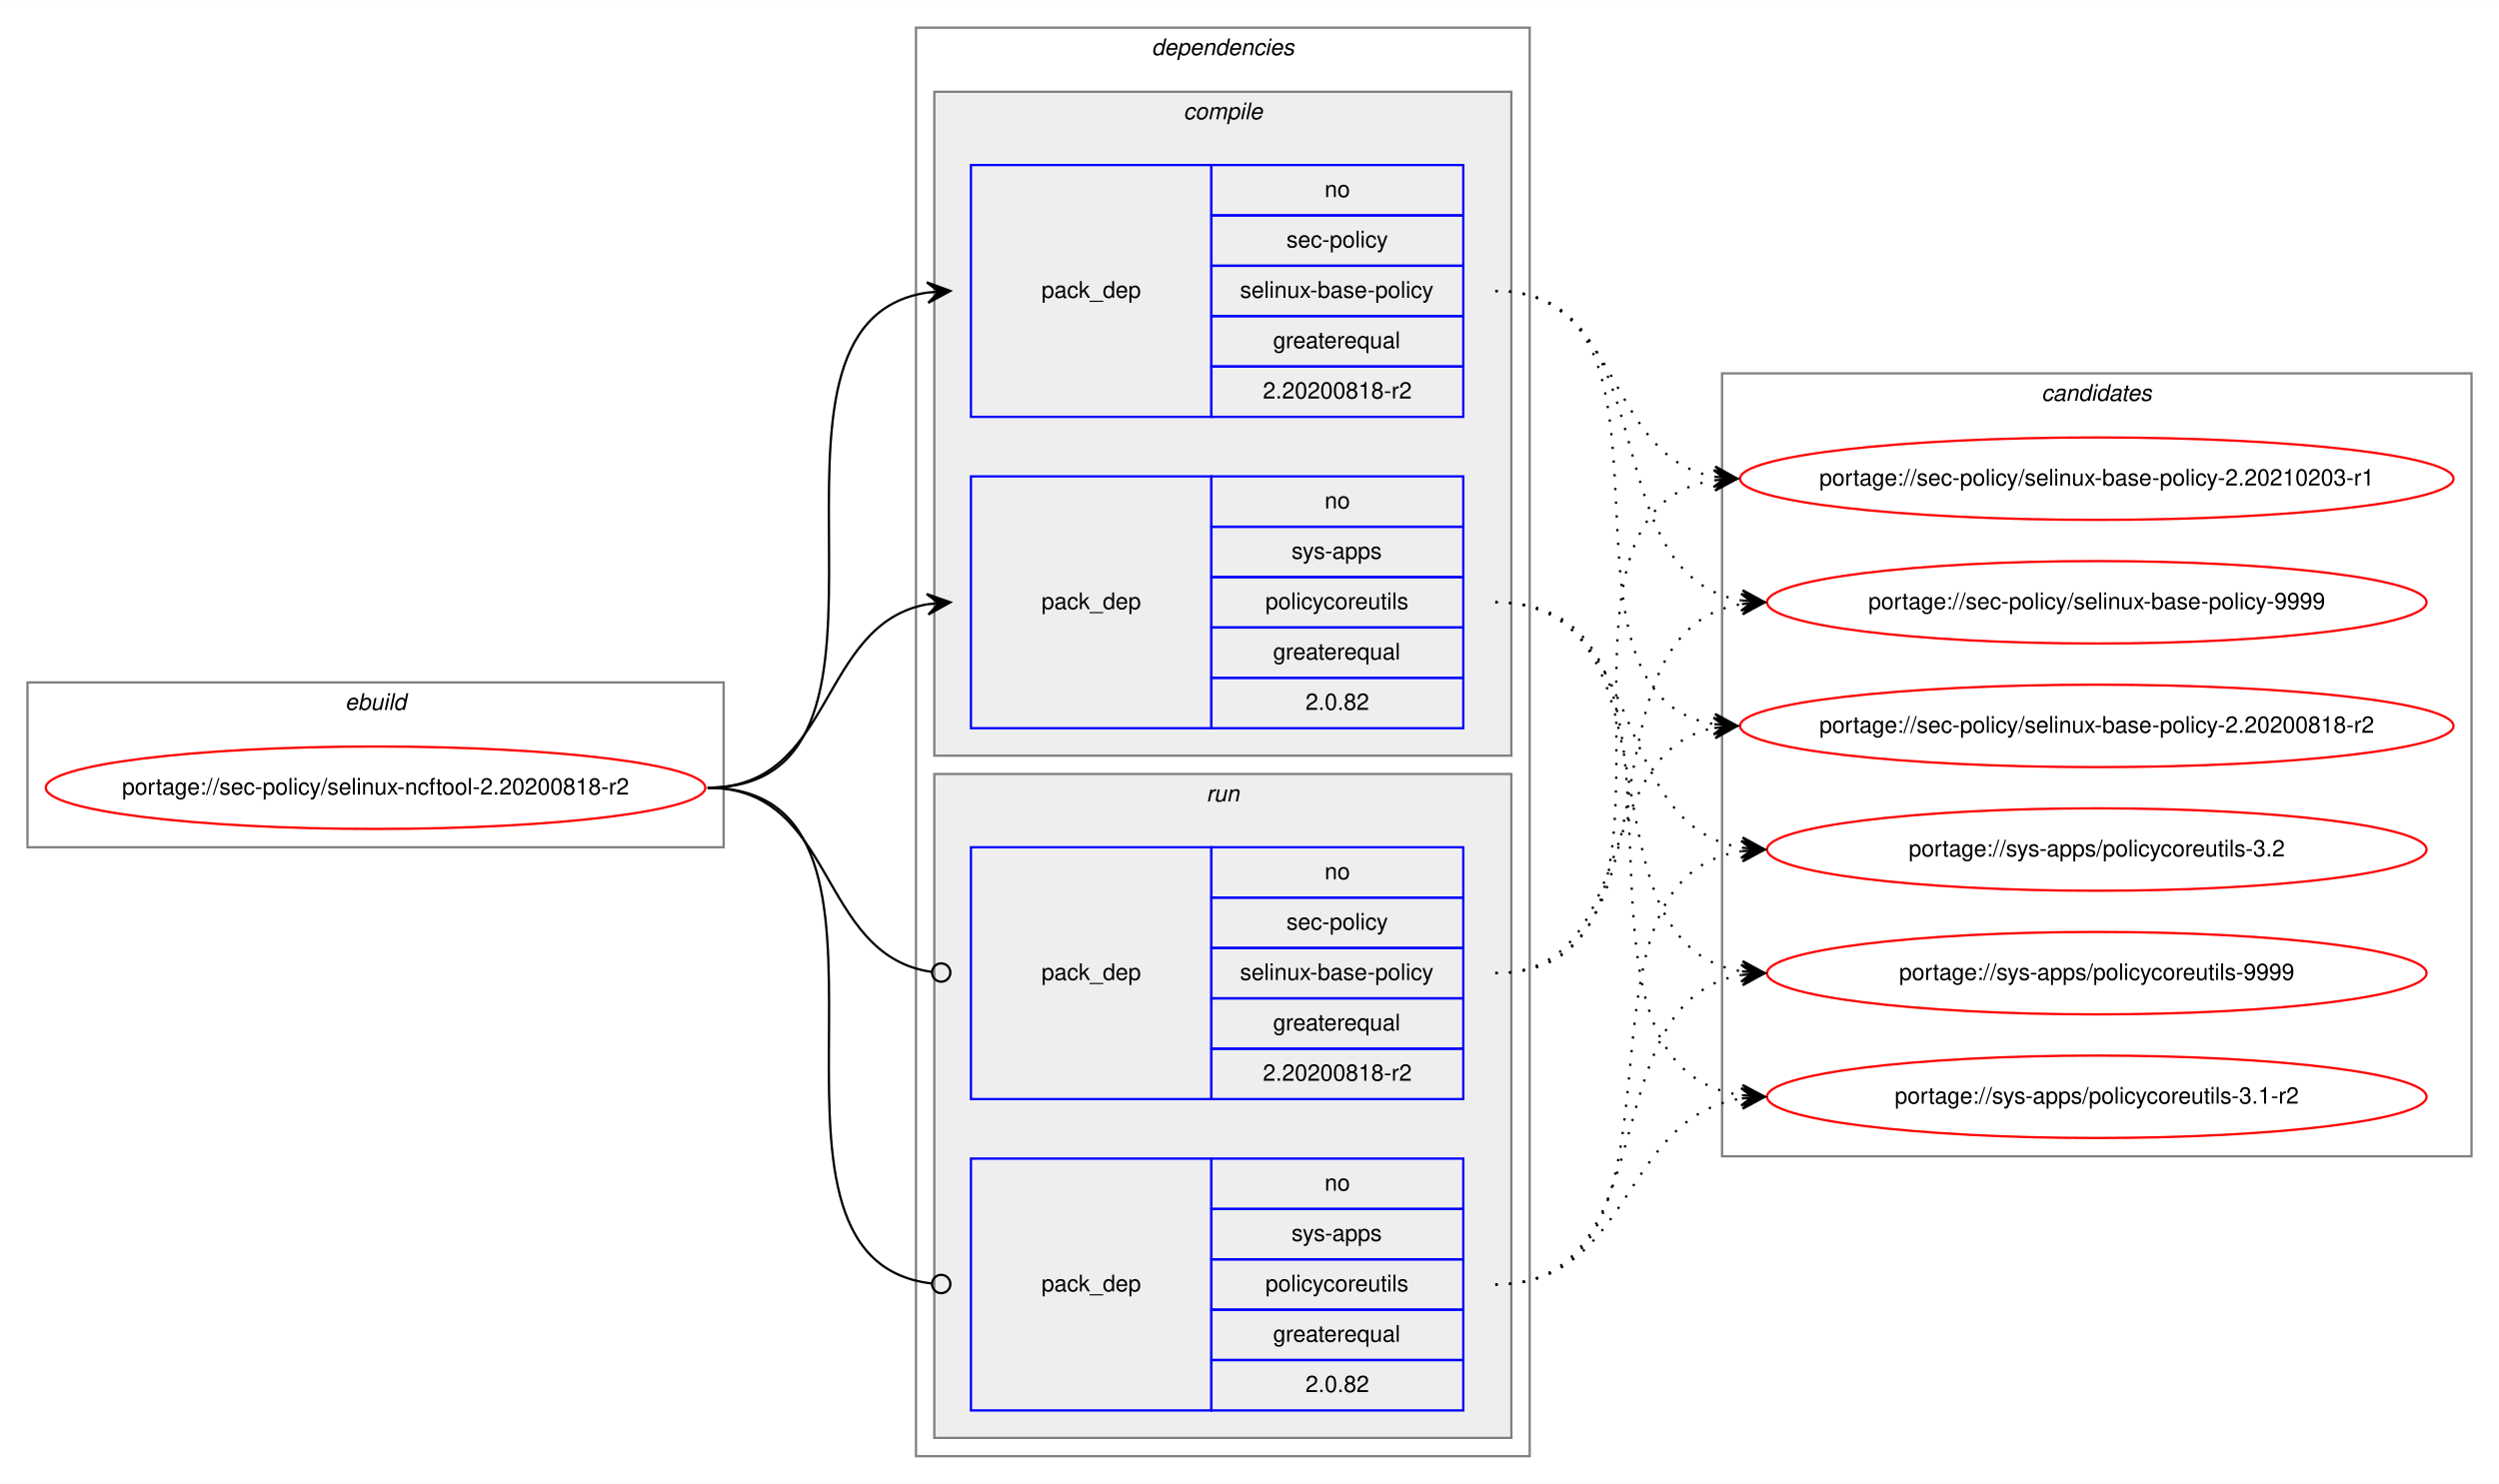
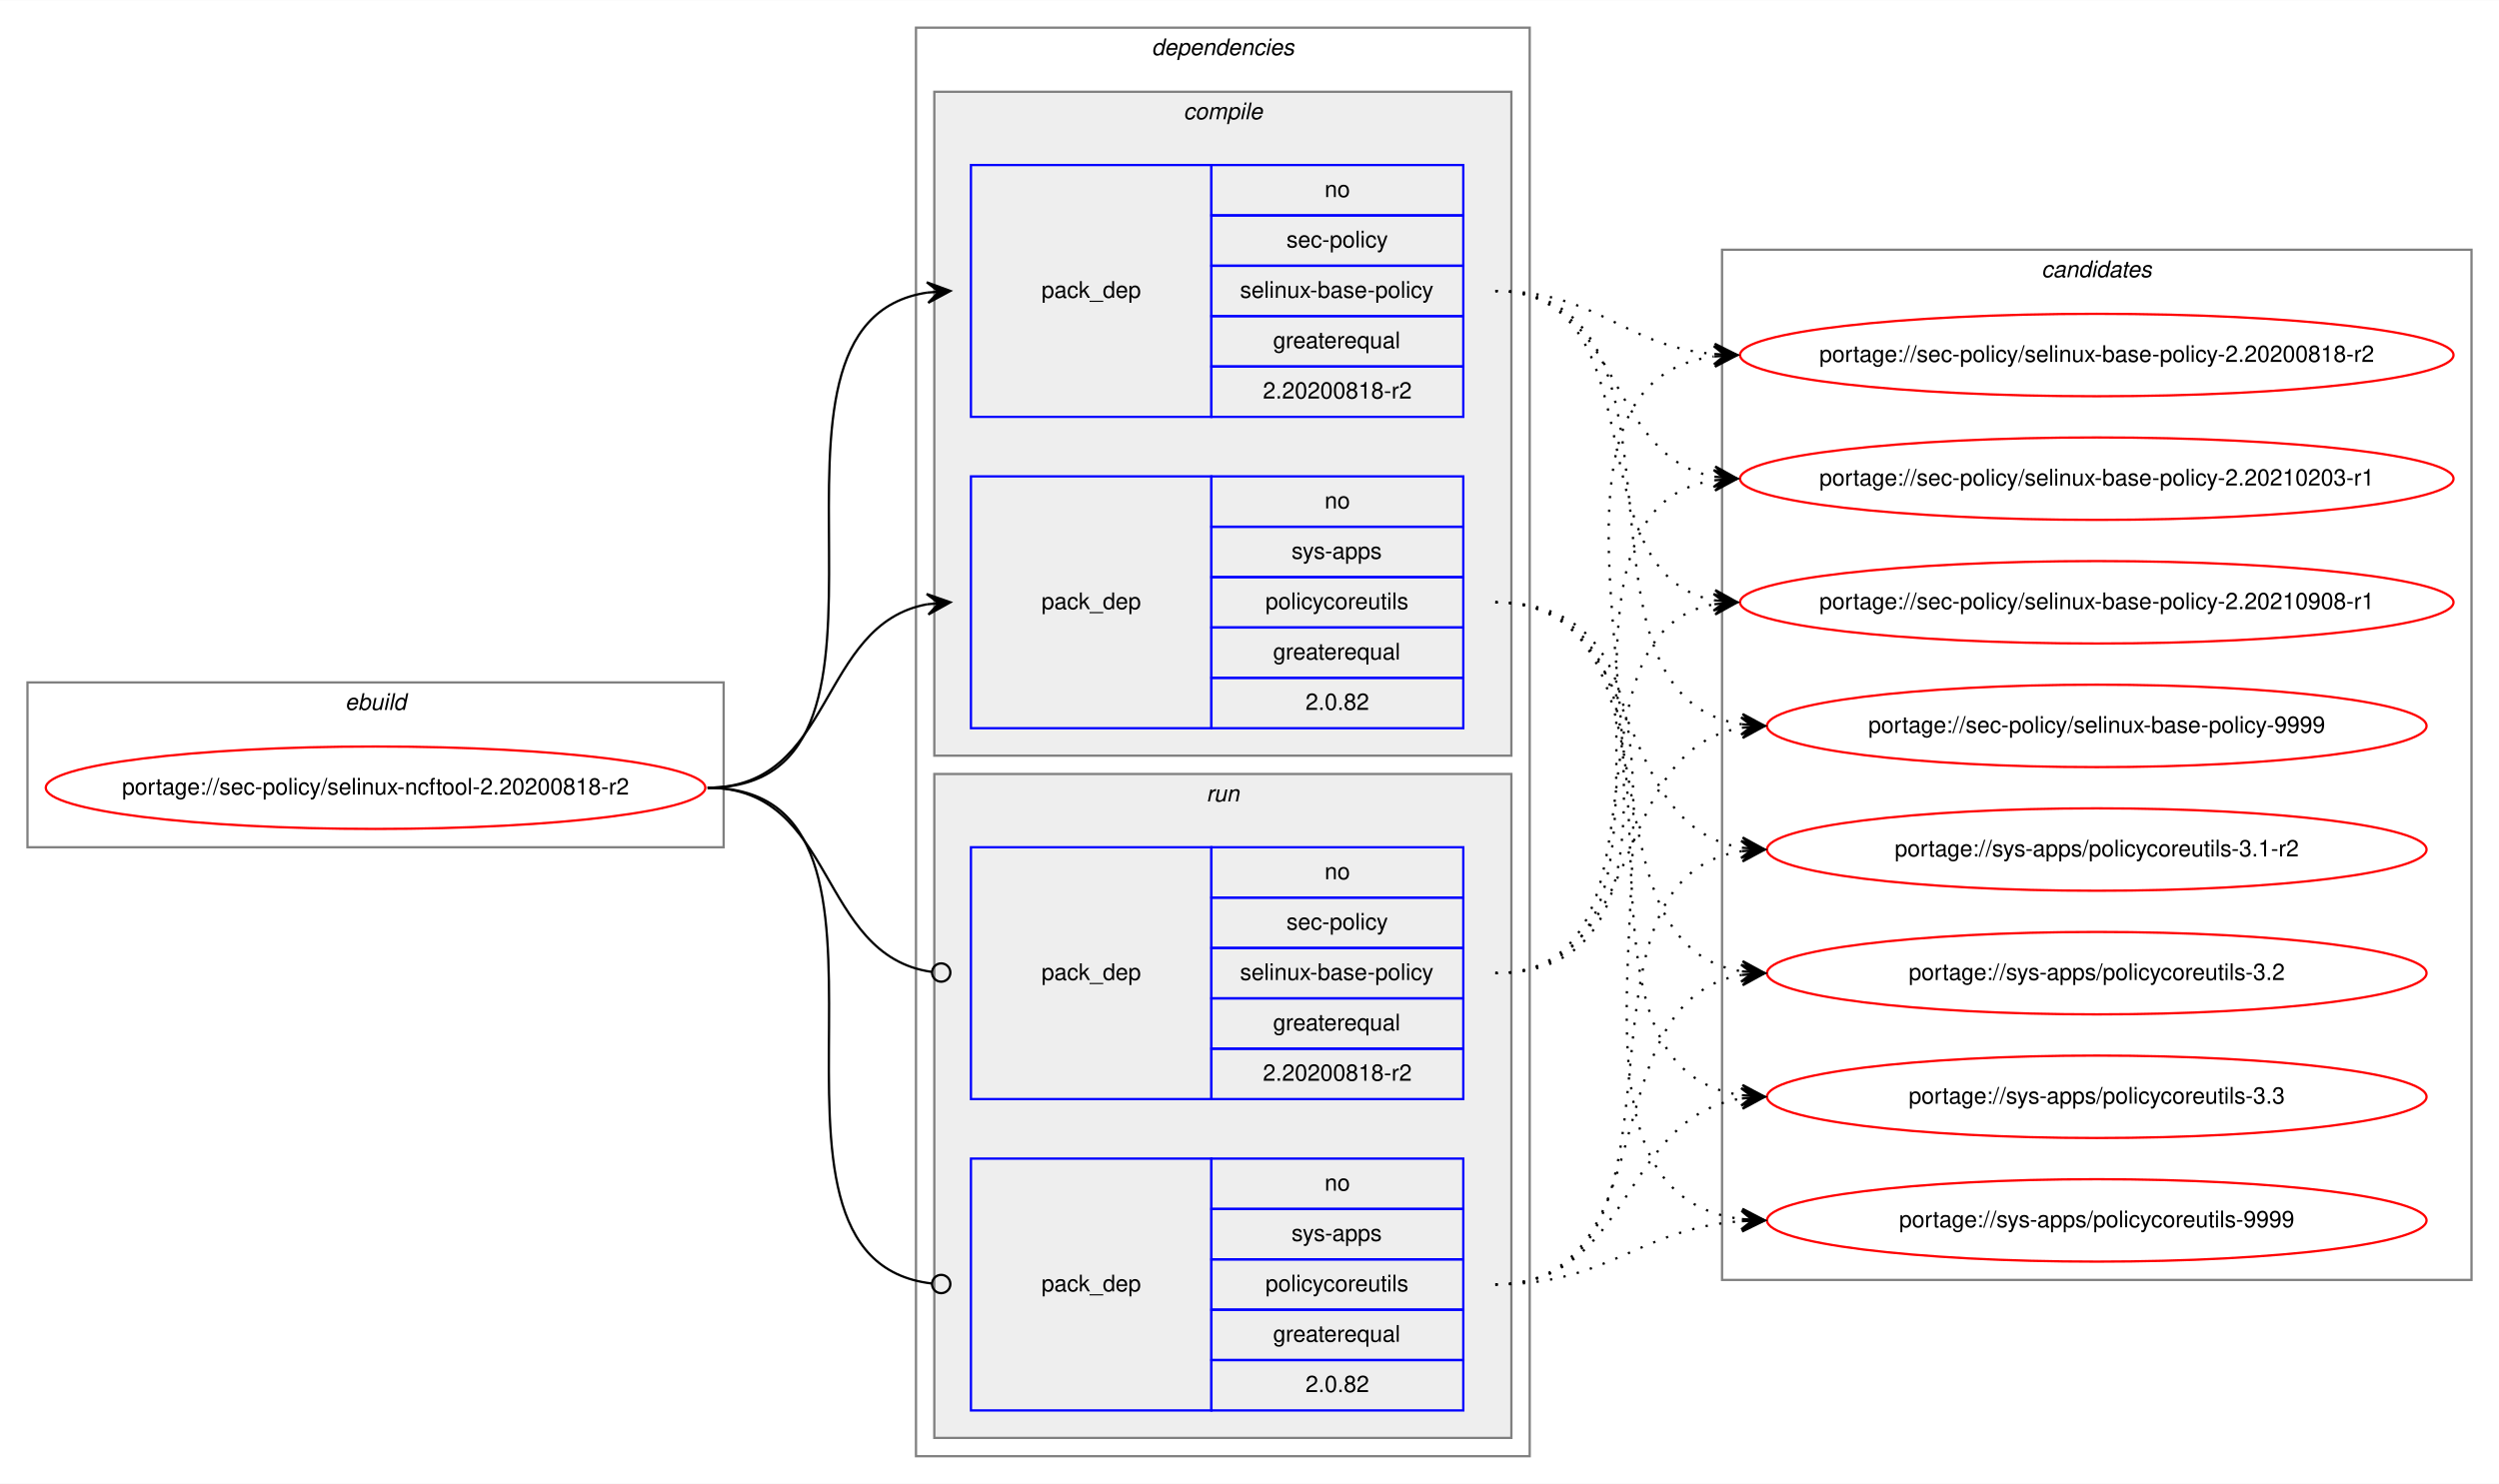
<svg xmlns="http://www.w3.org/2000/svg" xmlns:xlink="http://www.w3.org/1999/xlink" width="1091pt" height="648pt" viewBox="0.00 0.00 1091.28 648.00">
  <g id="graph0" class="graph" transform="scale(1 1) rotate(0) translate(4 644)">
    <polygon fill="white" stroke="transparent" points="-4,4 -4,-644 1087.28,-644 1087.28,4 -4,4" />
    <g id="clust1" class="cluster">
      <polygon fill="none" stroke="gray" points="8,-274 8,-346 312,-346 312,-274 8,-274" />
      <text text-anchor="start" x="146.66" y="-334" font-family="Helvetica,sans-Serif" font-style="italic" font-size="10.00">ebuild</text>
    </g>
    <g id="clust2" class="cluster">
      <polygon fill="none" stroke="gray" points="396,-8 396,-632 664,-632 664,-8 396,-8" />
      <text text-anchor="start" x="498.88" y="-620" font-family="Helvetica,sans-Serif" font-style="italic" font-size="10.00">dependencies</text>
    </g>
    <g id="clust3" class="cluster">
      <polygon fill="#eeeeee" stroke="gray" points="404,-314 404,-604 656,-604 656,-314 404,-314" />
      <text text-anchor="start" x="512.78" y="-592" font-family="Helvetica,sans-Serif" font-style="italic" font-size="10.00">compile</text>
    </g>
    <g id="clust7" class="cluster">
      <polygon fill="#eeeeee" stroke="gray" points="404,-16 404,-306 656,-306 656,-16 404,-16" />
      <text text-anchor="start" x="522.78" y="-294" font-family="Helvetica,sans-Serif" font-style="italic" font-size="10.00">run</text>
    </g>
    <g id="clust10" class="cluster">
-       <polygon fill="none" stroke="gray" points="748,-139 748,-481 1075.28,-481 1075.28,-139 748,-139" />
-       <text text-anchor="start" x="887.47" y="-469" font-family="Helvetica,sans-Serif" font-style="italic" font-size="10.00">candidates</text>
+       <polygon fill="none" stroke="gray" points="748,-85 748,-535 1075.28,-535 1075.28,-85 748,-85" />
+       <text text-anchor="start" x="887.47" y="-523" font-family="Helvetica,sans-Serif" font-style="italic" font-size="10.00">candidates</text>
    </g>
    <g id="node1" class="node">
      <g id="a_node1">
        <a xlink:href="../sec-policy/selinux-ncftool-2.20200818-r2.svg" xlink:title="portage://sec-policy/selinux-ncftool-2.20200818-r2">
          <ellipse fill="none" stroke="red" cx="160" cy="-300" rx="144" ry="18" />
          <text text-anchor="middle" x="160" y="-297" font-family="Helvetica,sans-Serif" font-size="10.00">portage://sec-policy/selinux-ncftool-2.20200818-r2</text>
        </a>
      </g>
    </g>
    <g id="node2" class="node">
      <polygon fill="none" stroke="blue" points="420,-462 420,-572 525,-572 525,-462 420,-462" />
      <text text-anchor="start" x="450.82" y="-514" font-family="Helvetica,sans-Serif" font-size="10.00">pack_dep</text>
      <polygon fill="none" stroke="blue" points="525,-550 525,-572 635,-572 635,-550 525,-550" />
      <text text-anchor="start" x="574.44" y="-558" font-family="Helvetica,sans-Serif" font-size="10.00">no</text>
      <polygon fill="none" stroke="blue" points="525,-528 525,-550 635,-550 635,-528 525,-528" />
      <text text-anchor="start" x="557.78" y="-536" font-family="Helvetica,sans-Serif" font-size="10.00">sec-policy</text>
      <polygon fill="none" stroke="blue" points="525,-506 525,-528 635,-528 635,-506 525,-506" />
      <text text-anchor="start" x="537.5" y="-514" font-family="Helvetica,sans-Serif" font-size="10.00">selinux-base-policy</text>
      <polygon fill="none" stroke="blue" points="525,-484 525,-506 635,-506 635,-484 525,-484" />
      <text text-anchor="start" x="551.94" y="-492" font-family="Helvetica,sans-Serif" font-size="10.00">greaterequal</text>
      <polygon fill="none" stroke="blue" points="525,-462 525,-484 635,-484 635,-462 525,-462" />
      <text text-anchor="start" x="547.49" y="-470" font-family="Helvetica,sans-Serif" font-size="10.00">2.20200818-r2</text>
    </g>
    <g id="edge1" class="edge">
      <path fill="none" stroke="black" d="M305,-300C408.77,-300 310.64,-502.83 401.01,-516.3" />
      <polygon fill="black" stroke="black" points="411,-517 400.71,-520.79 406.01,-516.65 401.02,-516.3 401.02,-516.3 401.02,-516.3 406.01,-516.65 401.34,-511.81 411,-517 411,-517" />
    </g>
    <g id="node3" class="node">
      <polygon fill="none" stroke="blue" points="420,-326 420,-436 525,-436 525,-326 420,-326" />
      <text text-anchor="start" x="450.82" y="-378" font-family="Helvetica,sans-Serif" font-size="10.00">pack_dep</text>
      <polygon fill="none" stroke="blue" points="525,-414 525,-436 635,-436 635,-414 525,-414" />
      <text text-anchor="start" x="574.44" y="-422" font-family="Helvetica,sans-Serif" font-size="10.00">no</text>
      <polygon fill="none" stroke="blue" points="525,-392 525,-414 635,-414 635,-392 525,-392" />
      <text text-anchor="start" x="560" y="-400" font-family="Helvetica,sans-Serif" font-size="10.00">sys-apps</text>
      <polygon fill="none" stroke="blue" points="525,-370 525,-392 635,-392 635,-370 525,-370" />
      <text text-anchor="start" x="548.61" y="-378" font-family="Helvetica,sans-Serif" font-size="10.00">policycoreutils</text>
      <polygon fill="none" stroke="blue" points="525,-348 525,-370 635,-370 635,-348 525,-348" />
      <text text-anchor="start" x="551.94" y="-356" font-family="Helvetica,sans-Serif" font-size="10.00">greaterequal</text>
      <polygon fill="none" stroke="blue" points="525,-326 525,-348 635,-348 635,-326 525,-326" />
      <text text-anchor="start" x="566.1" y="-334" font-family="Helvetica,sans-Serif" font-size="10.00">2.0.82</text>
    </g>
    <g id="edge2" class="edge">
      <path fill="none" stroke="black" d="M305,-300C360.7,-300 352.97,-371.49 400.99,-380.15" />
      <polygon fill="black" stroke="black" points="411,-381 400.65,-384.63 406.02,-380.57 401.04,-380.15 401.04,-380.15 401.04,-380.15 406.02,-380.57 401.42,-375.67 411,-381 411,-381" />
    </g>
    <g id="node4" class="node">
      <polygon fill="none" stroke="blue" points="420,-164 420,-274 525,-274 525,-164 420,-164" />
      <text text-anchor="start" x="450.82" y="-216" font-family="Helvetica,sans-Serif" font-size="10.00">pack_dep</text>
      <polygon fill="none" stroke="blue" points="525,-252 525,-274 635,-274 635,-252 525,-252" />
      <text text-anchor="start" x="574.44" y="-260" font-family="Helvetica,sans-Serif" font-size="10.00">no</text>
      <polygon fill="none" stroke="blue" points="525,-230 525,-252 635,-252 635,-230 525,-230" />
      <text text-anchor="start" x="557.78" y="-238" font-family="Helvetica,sans-Serif" font-size="10.00">sec-policy</text>
      <polygon fill="none" stroke="blue" points="525,-208 525,-230 635,-230 635,-208 525,-208" />
      <text text-anchor="start" x="537.5" y="-216" font-family="Helvetica,sans-Serif" font-size="10.00">selinux-base-policy</text>
      <polygon fill="none" stroke="blue" points="525,-186 525,-208 635,-208 635,-186 525,-186" />
      <text text-anchor="start" x="551.94" y="-194" font-family="Helvetica,sans-Serif" font-size="10.00">greaterequal</text>
      <polygon fill="none" stroke="blue" points="525,-164 525,-186 635,-186 635,-164 525,-164" />
      <text text-anchor="start" x="547.49" y="-172" font-family="Helvetica,sans-Serif" font-size="10.00">2.20200818-r2</text>
    </g>
    <g id="edge3" class="edge">
      <path fill="none" stroke="black" d="M305,-300C361.4,-300 352.77,-226.72 402.81,-219.56" />
      <ellipse fill="none" stroke="black" cx="407.01" cy="-219.27" rx="4" ry="4" />
    </g>
    <g id="node5" class="node">
      <polygon fill="none" stroke="blue" points="420,-28 420,-138 525,-138 525,-28 420,-28" />
      <text text-anchor="start" x="450.82" y="-80" font-family="Helvetica,sans-Serif" font-size="10.00">pack_dep</text>
      <polygon fill="none" stroke="blue" points="525,-116 525,-138 635,-138 635,-116 525,-116" />
      <text text-anchor="start" x="574.44" y="-124" font-family="Helvetica,sans-Serif" font-size="10.00">no</text>
      <polygon fill="none" stroke="blue" points="525,-94 525,-116 635,-116 635,-94 525,-94" />
      <text text-anchor="start" x="560" y="-102" font-family="Helvetica,sans-Serif" font-size="10.00">sys-apps</text>
      <polygon fill="none" stroke="blue" points="525,-72 525,-94 635,-94 635,-72 525,-72" />
      <text text-anchor="start" x="548.61" y="-80" font-family="Helvetica,sans-Serif" font-size="10.00">policycoreutils</text>
      <polygon fill="none" stroke="blue" points="525,-50 525,-72 635,-72 635,-50 525,-50" />
      <text text-anchor="start" x="551.94" y="-58" font-family="Helvetica,sans-Serif" font-size="10.00">greaterequal</text>
      <polygon fill="none" stroke="blue" points="525,-28 525,-50 635,-50 635,-28 525,-28" />
      <text text-anchor="start" x="566.1" y="-36" font-family="Helvetica,sans-Serif" font-size="10.00">2.0.82</text>
    </g>
    <g id="edge4" class="edge">
      <path fill="none" stroke="black" d="M305,-300C409.51,-300 309.24,-94.29 402.95,-83.44" />
      <ellipse fill="none" stroke="black" cx="407.01" cy="-83.22" rx="4" ry="4" />
    </g>
    <g id="node6" class="node">
      <g id="a_node6">
        <a xlink:href="../sec-policy/selinux-base-policy-2.20200818-r2.svg" xlink:title="portage://sec-policy/selinux-base-policy-2.20200818-r2">
-           <ellipse fill="none" stroke="red" cx="911.64" cy="-327" rx="155.78" ry="18" />
-           <text text-anchor="middle" x="911.64" y="-324" font-family="Helvetica,sans-Serif" font-size="10.00">portage://sec-policy/selinux-base-policy-2.20200818-r2</text>
+           <ellipse fill="none" stroke="red" cx="911.64" cy="-489" rx="155.78" ry="18" />
+           <text text-anchor="middle" x="911.64" y="-486" font-family="Helvetica,sans-Serif" font-size="10.00">portage://sec-policy/selinux-base-policy-2.20200818-r2</text>
        </a>
      </g>
    </g>
    <g id="edge5" class="edge">
-       <path fill="none" stroke="black" stroke-dasharray="1,5" d="M649,-517C742.03,-517 664.27,-340.84 744.63,-327.77" />
-       <polygon fill="black" stroke="black" points="754.64,-327 745.01,-332.25 749.66,-327.38 744.67,-327.76 744.67,-327.76 744.67,-327.76 749.66,-327.38 744.33,-323.28 754.64,-327 754.64,-327" />
+       <path fill="none" stroke="black" stroke-dasharray="1,5" d="M649,-517C693.97,-517 704.59,-493 744.46,-489.44" />
+       <polygon fill="black" stroke="black" points="754.64,-489 744.84,-493.93 749.65,-489.22 744.65,-489.43 744.65,-489.43 744.65,-489.43 749.65,-489.22 744.46,-484.94 754.64,-489 754.64,-489" />
    </g>
    <g id="node7" class="node">
      <g id="a_node7">
        <a xlink:href="../sec-policy/selinux-base-policy-2.20210203-r1.svg" xlink:title="portage://sec-policy/selinux-base-policy-2.20210203-r1">
          <ellipse fill="none" stroke="red" cx="911.64" cy="-435" rx="155.78" ry="18" />
          <text text-anchor="middle" x="911.64" y="-432" font-family="Helvetica,sans-Serif" font-size="10.00">portage://sec-policy/selinux-base-policy-2.20210203-r1</text>
        </a>
      </g>
    </g>
    <g id="edge6" class="edge">
      <path fill="none" stroke="black" stroke-dasharray="1,5" d="M649,-517C704.84,-517 696.54,-444.63 744.61,-435.87" />
      <polygon fill="black" stroke="black" points="754.64,-435 745.07,-440.34 749.66,-435.43 744.68,-435.86 744.68,-435.86 744.68,-435.86 749.66,-435.43 744.29,-431.38 754.64,-435 754.64,-435" />
    </g>
    <g id="node8" class="node">
      <g id="a_node8">
-         <a xlink:href="../sec-policy/selinux-base-policy-9999.svg" xlink:title="portage://sec-policy/selinux-base-policy-9999">
-           <ellipse fill="none" stroke="red" cx="911.64" cy="-381" rx="144" ry="18" />
-           <text text-anchor="middle" x="911.64" y="-378" font-family="Helvetica,sans-Serif" font-size="10.00">portage://sec-policy/selinux-base-policy-9999</text>
+         <a xlink:href="../sec-policy/selinux-base-policy-2.20210908-r1.svg" xlink:title="portage://sec-policy/selinux-base-policy-2.20210908-r1">
+           <ellipse fill="none" stroke="red" cx="911.64" cy="-381" rx="155.78" ry="18" />
+           <text text-anchor="middle" x="911.64" y="-378" font-family="Helvetica,sans-Serif" font-size="10.00">portage://sec-policy/selinux-base-policy-2.20210908-r1</text>
        </a>
      </g>
    </g>
    <g id="edge7" class="edge">
-       <path fill="none" stroke="black" stroke-dasharray="1,5" d="M649,-517C725.33,-517 690.27,-392.94 756.59,-381.8" />
-       <polygon fill="black" stroke="black" points="766.64,-381 757.03,-386.28 761.66,-381.4 756.67,-381.79 756.67,-381.79 756.67,-381.79 761.66,-381.4 756.32,-377.31 766.64,-381 766.64,-381" />
+       <path fill="none" stroke="black" stroke-dasharray="1,5" d="M649,-517C721.95,-517 682.28,-393.45 744.67,-381.87" />
+       <polygon fill="black" stroke="black" points="754.64,-381 745.07,-386.35 749.66,-381.43 744.68,-381.87 744.68,-381.87 744.68,-381.87 749.66,-381.43 744.29,-377.38 754.64,-381 754.64,-381" />
    </g>
    <g id="node9" class="node">
      <g id="a_node9">
-         <a xlink:href="../sys-apps/policycoreutils-3.1-r2.svg" xlink:title="portage://sys-apps/policycoreutils-3.1-r2">
-           <ellipse fill="none" stroke="red" cx="911.64" cy="-165" rx="144" ry="18" />
-           <text text-anchor="middle" x="911.64" y="-162" font-family="Helvetica,sans-Serif" font-size="10.00">portage://sys-apps/policycoreutils-3.1-r2</text>
+         <a xlink:href="../sec-policy/selinux-base-policy-9999.svg" xlink:title="portage://sec-policy/selinux-base-policy-9999">
+           <ellipse fill="none" stroke="red" cx="911.64" cy="-327" rx="144" ry="18" />
+           <text text-anchor="middle" x="911.64" y="-324" font-family="Helvetica,sans-Serif" font-size="10.00">portage://sec-policy/selinux-base-policy-9999</text>
        </a>
      </g>
    </g>
    <g id="edge8" class="edge">
-       <path fill="none" stroke="black" stroke-dasharray="1,5" d="M649,-381C754.69,-381 663.8,-179.11 756.43,-165.7" />
-       <polygon fill="black" stroke="black" points="766.64,-165 756.97,-170.17 761.65,-165.34 756.66,-165.68 756.66,-165.68 756.66,-165.68 761.65,-165.34 756.36,-161.19 766.64,-165 766.64,-165" />
+       <path fill="none" stroke="black" stroke-dasharray="1,5" d="M649,-517C744.73,-517 672.94,-340.48 756.56,-327.73" />
+       <polygon fill="black" stroke="black" points="766.64,-327 756.99,-332.21 761.65,-327.36 756.67,-327.72 756.67,-327.72 756.67,-327.72 761.65,-327.36 756.34,-323.23 766.64,-327 766.64,-327" />
    </g>
    <g id="node10" class="node">
      <g id="a_node10">
-         <a xlink:href="../sys-apps/policycoreutils-3.2.svg" xlink:title="portage://sys-apps/policycoreutils-3.2">
+         <a xlink:href="../sys-apps/policycoreutils-3.1-r2.svg" xlink:title="portage://sys-apps/policycoreutils-3.1-r2">
          <ellipse fill="none" stroke="red" cx="911.64" cy="-273" rx="144" ry="18" />
-           <text text-anchor="middle" x="911.64" y="-270" font-family="Helvetica,sans-Serif" font-size="10.00">portage://sys-apps/policycoreutils-3.2</text>
+           <text text-anchor="middle" x="911.64" y="-270" font-family="Helvetica,sans-Serif" font-size="10.00">portage://sys-apps/policycoreutils-3.1-r2</text>
        </a>
      </g>
    </g>
    <g id="edge9" class="edge">
      <path fill="none" stroke="black" stroke-dasharray="1,5" d="M649,-381C716.37,-381 697.89,-283.69 756.54,-273.81" />
      <polygon fill="black" stroke="black" points="766.64,-273 757.03,-278.28 761.66,-273.4 756.67,-273.8 756.67,-273.8 756.67,-273.8 761.66,-273.4 756.31,-269.31 766.64,-273 766.64,-273" />
    </g>
    <g id="node11" class="node">
      <g id="a_node11">
-         <a xlink:href="../sys-apps/policycoreutils-9999.svg" xlink:title="portage://sys-apps/policycoreutils-9999">
+         <a xlink:href="../sys-apps/policycoreutils-3.2.svg" xlink:title="portage://sys-apps/policycoreutils-3.2">
          <ellipse fill="none" stroke="red" cx="911.64" cy="-219" rx="144" ry="18" />
-           <text text-anchor="middle" x="911.64" y="-216" font-family="Helvetica,sans-Serif" font-size="10.00">portage://sys-apps/policycoreutils-9999</text>
+           <text text-anchor="middle" x="911.64" y="-216" font-family="Helvetica,sans-Serif" font-size="10.00">portage://sys-apps/policycoreutils-3.2</text>
        </a>
      </g>
    </g>
    <g id="edge10" class="edge">
      <path fill="none" stroke="black" stroke-dasharray="1,5" d="M649,-381C734.33,-381 682.36,-232.02 756.43,-219.8" />
      <polygon fill="black" stroke="black" points="766.64,-219 757.02,-224.26 761.66,-219.39 756.67,-219.78 756.67,-219.78 756.67,-219.78 761.66,-219.39 756.32,-215.29 766.64,-219 766.64,-219" />
    </g>
+     <g id="node12" class="node">
+       <g id="a_node12">
+         <a xlink:href="../sys-apps/policycoreutils-3.3.svg" xlink:title="portage://sys-apps/policycoreutils-3.3">
+           <ellipse fill="none" stroke="red" cx="911.64" cy="-165" rx="144" ry="18" />
+           <text text-anchor="middle" x="911.64" y="-162" font-family="Helvetica,sans-Serif" font-size="10.00">portage://sys-apps/policycoreutils-3.3</text>
+         </a>
+       </g>
+     </g>
    <g id="edge11" class="edge">
-       <path fill="none" stroke="black" stroke-dasharray="1,5" d="M649,-219C712.47,-219 690.34,-315.51 744.45,-326.07" />
-       <polygon fill="black" stroke="black" points="754.64,-327 744.27,-330.57 749.66,-326.54 744.68,-326.09 744.68,-326.09 744.68,-326.09 749.66,-326.54 745.09,-321.61 754.64,-327 754.64,-327" />
+       <path fill="none" stroke="black" stroke-dasharray="1,5" d="M649,-381C754.69,-381 663.8,-179.11 756.43,-165.7" />
+       <polygon fill="black" stroke="black" points="766.64,-165 756.97,-170.17 761.65,-165.34 756.66,-165.68 756.66,-165.68 756.66,-165.68 761.65,-165.34 756.36,-161.19 766.64,-165 766.64,-165" />
+     </g>
+     <g id="node13" class="node">
+       <g id="a_node13">
+         <a xlink:href="../sys-apps/policycoreutils-9999.svg" xlink:title="portage://sys-apps/policycoreutils-9999">
+           <ellipse fill="none" stroke="red" cx="911.64" cy="-111" rx="144" ry="18" />
+           <text text-anchor="middle" x="911.64" y="-108" font-family="Helvetica,sans-Serif" font-size="10.00">portage://sys-apps/policycoreutils-9999</text>
+         </a>
+       </g>
    </g>
    <g id="edge12" class="edge">
+       <path fill="none" stroke="black" stroke-dasharray="1,5" d="M649,-381C776.32,-381 643.42,-125.56 756.51,-111.59" />
+       <polygon fill="black" stroke="black" points="766.64,-111 756.92,-116.08 761.65,-111.29 756.66,-111.59 756.66,-111.59 756.66,-111.59 761.65,-111.29 756.39,-107.09 766.64,-111 766.64,-111" />
+     </g>
+     <g id="edge13" class="edge">
+       <path fill="none" stroke="black" stroke-dasharray="1,5" d="M649,-219C774.21,-219 634.17,-473.92 744.36,-488.36" />
+       <polygon fill="black" stroke="black" points="754.64,-489 744.38,-492.87 749.65,-488.69 744.66,-488.38 744.66,-488.38 744.66,-488.38 749.65,-488.69 744.94,-483.89 754.64,-489 754.64,-489" />
+     </g>
+     <g id="edge14" class="edge">
      <path fill="none" stroke="black" stroke-dasharray="1,5" d="M649,-219C752.21,-219 654.91,-420.49 744.42,-434.26" />
      <polygon fill="black" stroke="black" points="754.64,-435 744.34,-438.77 749.65,-434.64 744.67,-434.28 744.67,-434.28 744.67,-434.28 749.65,-434.64 744.99,-429.79 754.64,-435 754.64,-435" />
    </g>
-     <g id="edge13" class="edge">
-       <path fill="none" stroke="black" stroke-dasharray="1,5" d="M649,-219C734.33,-219 682.36,-367.98 756.43,-380.2" />
-       <polygon fill="black" stroke="black" points="766.64,-381 756.32,-384.71 761.66,-380.61 756.67,-380.22 756.67,-380.22 756.67,-380.22 761.66,-380.61 757.02,-375.74 766.64,-381 766.64,-381" />
-     </g>
-     <g id="edge14" class="edge">
+     <g id="edge15" class="edge">
+       <path fill="none" stroke="black" stroke-dasharray="1,5" d="M649,-219C731.26,-219 674.1,-367.38 744.38,-380.13" />
+       <polygon fill="black" stroke="black" points="754.64,-381 744.3,-384.64 749.66,-380.58 744.68,-380.15 744.68,-380.15 744.68,-380.15 749.66,-380.58 745.06,-375.67 754.64,-381 754.64,-381" />
+     </g>
+     <g id="edge16" class="edge">
+       <path fill="none" stroke="black" stroke-dasharray="1,5" d="M649,-219C716.37,-219 697.89,-316.31 756.54,-326.19" />
+       <polygon fill="black" stroke="black" points="766.64,-327 756.31,-330.69 761.66,-326.6 756.67,-326.2 756.67,-326.2 756.67,-326.2 761.66,-326.6 757.03,-321.72 766.64,-327 766.64,-327" />
+     </g>
+     <g id="edge17" class="edge">
+       <path fill="none" stroke="black" stroke-dasharray="1,5" d="M649,-83C744.73,-83 672.94,-259.52 756.56,-272.27" />
+       <polygon fill="black" stroke="black" points="766.64,-273 756.34,-276.77 761.65,-272.64 756.67,-272.28 756.67,-272.28 756.67,-272.28 761.65,-272.64 756.99,-267.79 766.64,-273 766.64,-273" />
+     </g>
+     <g id="edge18" class="edge">
+       <path fill="none" stroke="black" stroke-dasharray="1,5" d="M649,-83C725.33,-83 690.27,-207.06 756.59,-218.2" />
+       <polygon fill="black" stroke="black" points="766.64,-219 756.32,-222.69 761.66,-218.6 756.67,-218.21 756.67,-218.21 756.67,-218.21 761.66,-218.6 757.03,-213.72 766.64,-219 766.64,-219" />
+     </g>
+     <g id="edge19" class="edge">
      <path fill="none" stroke="black" stroke-dasharray="1,5" d="M649,-83C709.12,-83 703.79,-155.97 756.49,-164.24" />
      <polygon fill="black" stroke="black" points="766.64,-165 756.33,-168.74 761.66,-164.63 756.67,-164.25 756.67,-164.25 756.67,-164.25 761.66,-164.63 757,-159.77 766.64,-165 766.64,-165" />
    </g>
-     <g id="edge15" class="edge">
-       <path fill="none" stroke="black" stroke-dasharray="1,5" d="M649,-83C744.73,-83 672.94,-259.52 756.56,-272.27" />
-       <polygon fill="black" stroke="black" points="766.64,-273 756.34,-276.77 761.65,-272.64 756.67,-272.28 756.67,-272.28 756.67,-272.28 761.65,-272.64 756.99,-267.79 766.64,-273 766.64,-273" />
-     </g>
-     <g id="edge16" class="edge">
-       <path fill="none" stroke="black" stroke-dasharray="1,5" d="M649,-83C725.33,-83 690.27,-207.06 756.59,-218.2" />
-       <polygon fill="black" stroke="black" points="766.64,-219 756.32,-222.69 761.66,-218.6 756.67,-218.21 756.67,-218.21 756.67,-218.21 761.66,-218.6 757.03,-213.72 766.64,-219 766.64,-219" />
+     <g id="edge20" class="edge">
+       <path fill="none" stroke="black" stroke-dasharray="1,5" d="M649,-83C699.18,-83 711.36,-107.4 756.49,-110.65" />
+       <polygon fill="black" stroke="black" points="766.64,-111 756.49,-115.15 761.64,-110.83 756.65,-110.65 756.65,-110.65 756.65,-110.65 761.64,-110.83 756.8,-106.15 766.64,-111 766.64,-111" />
    </g>
  </g>
</svg>
